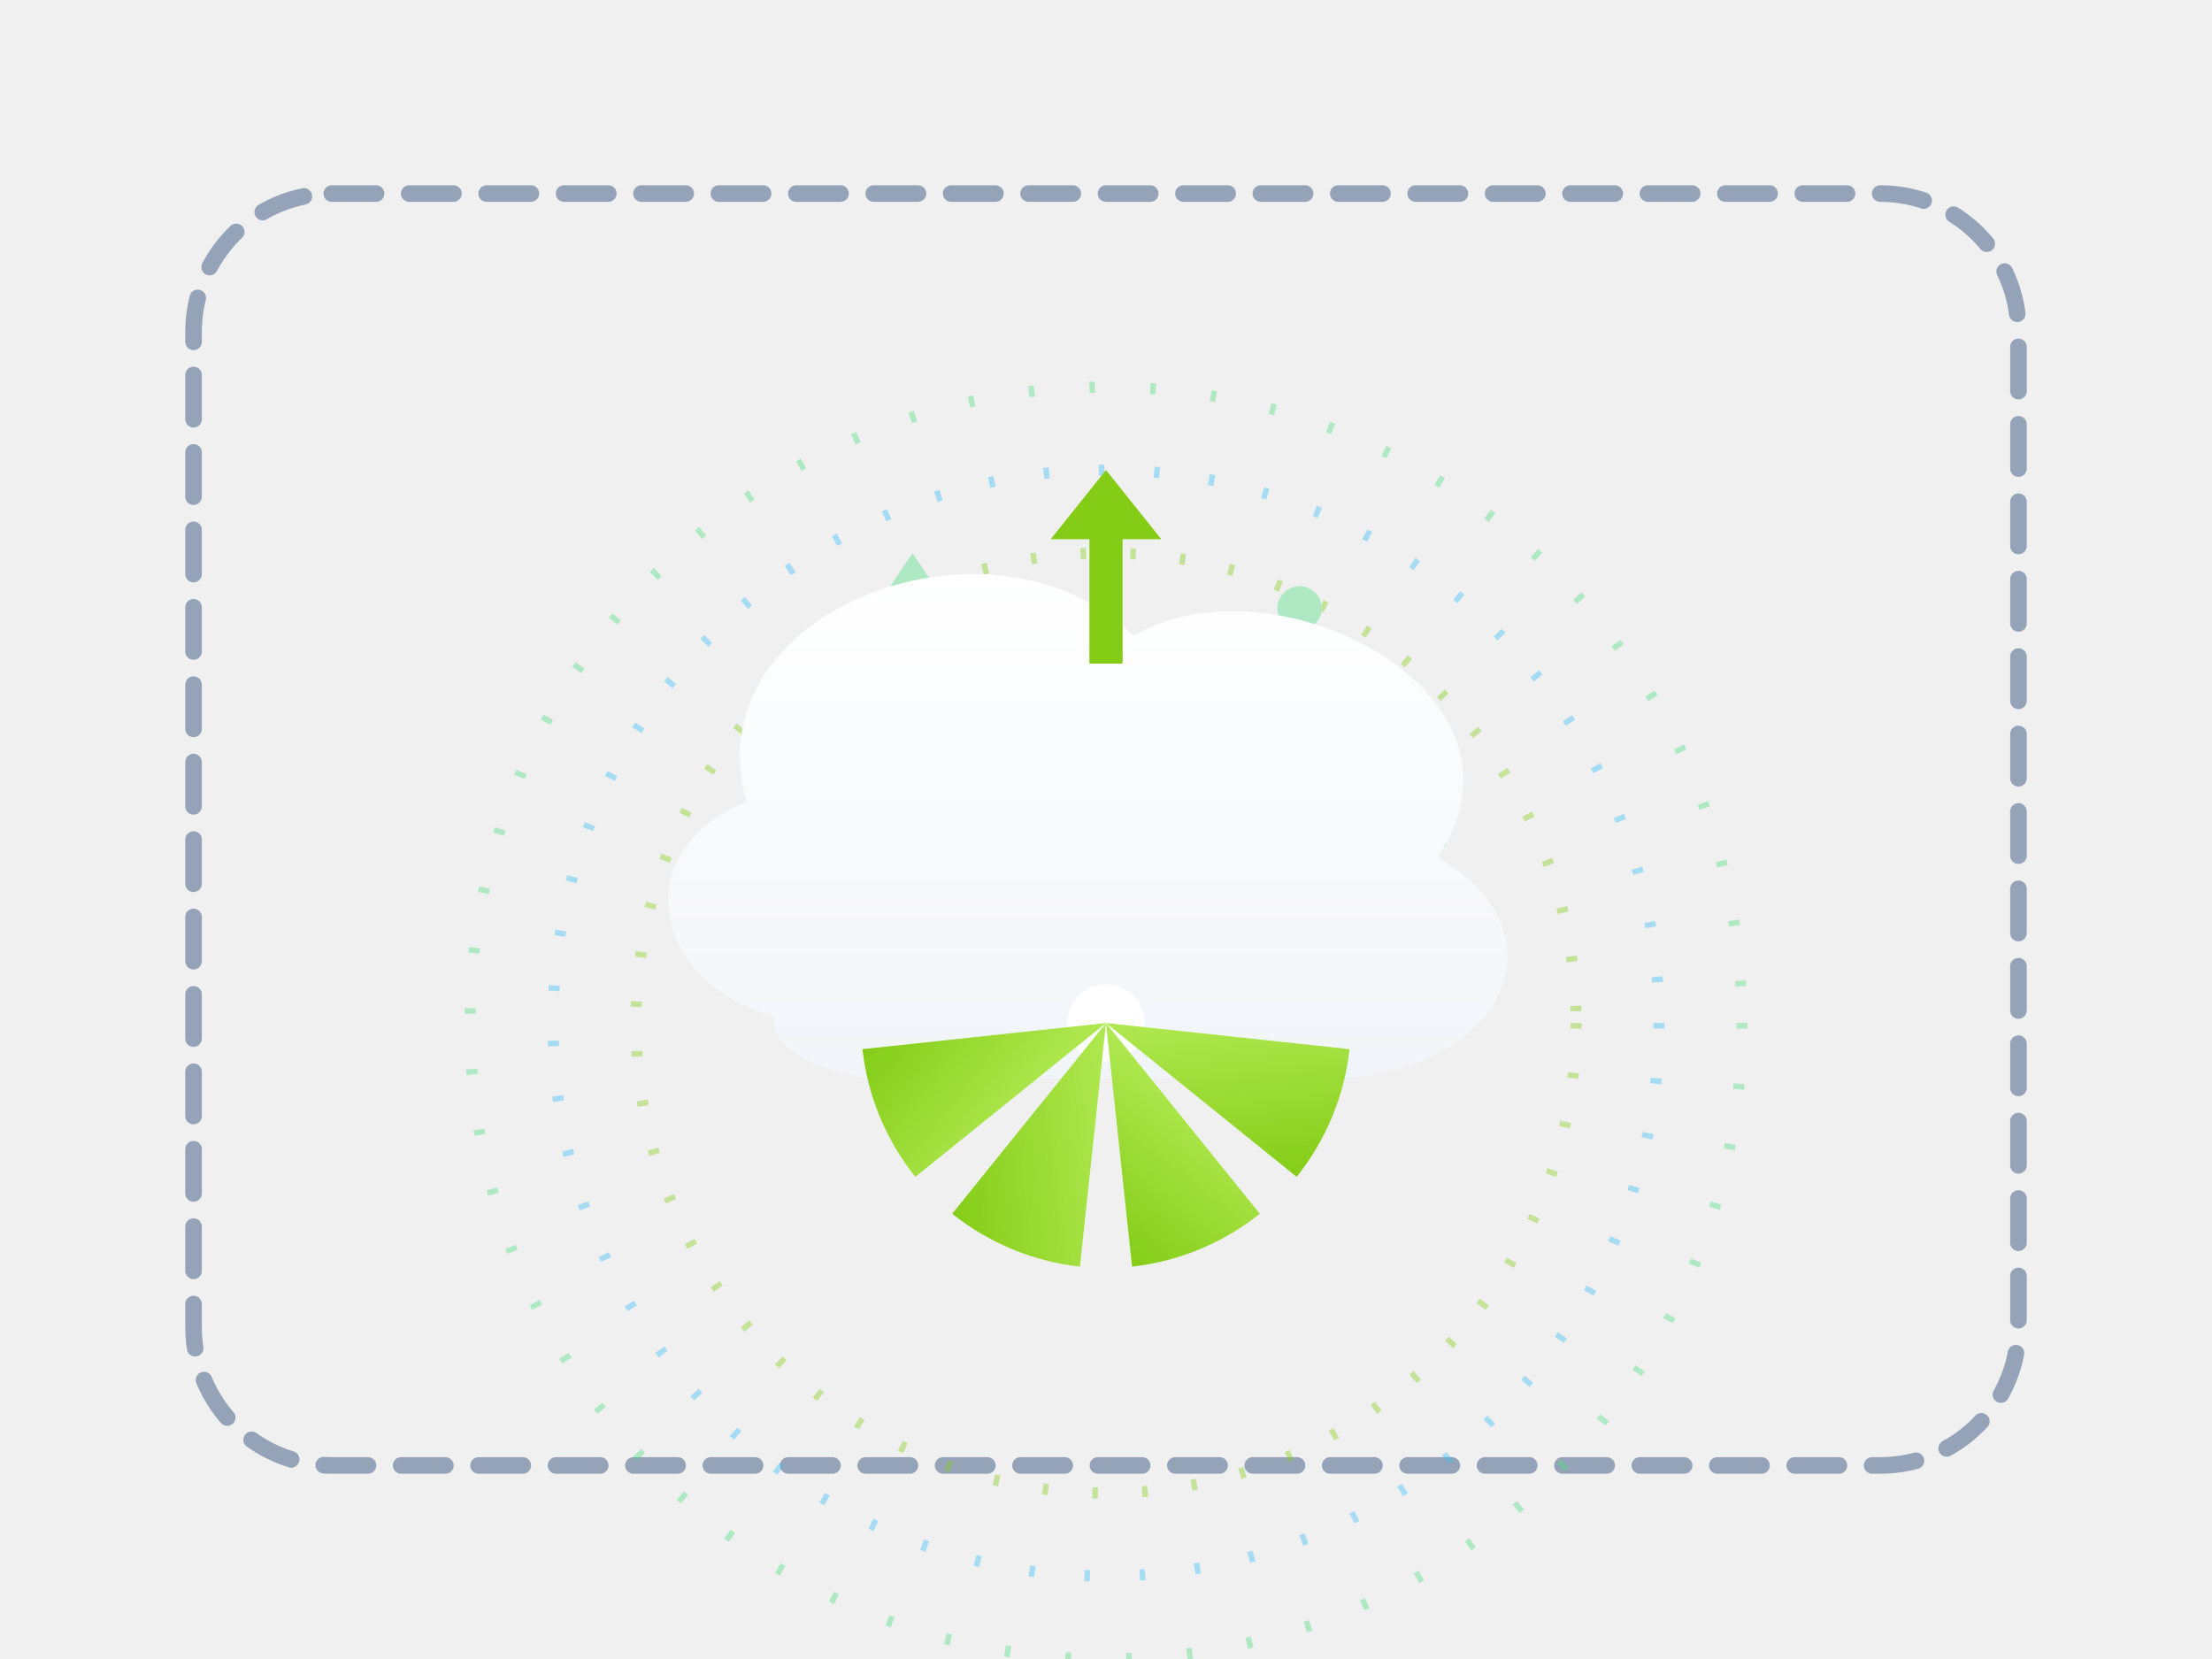
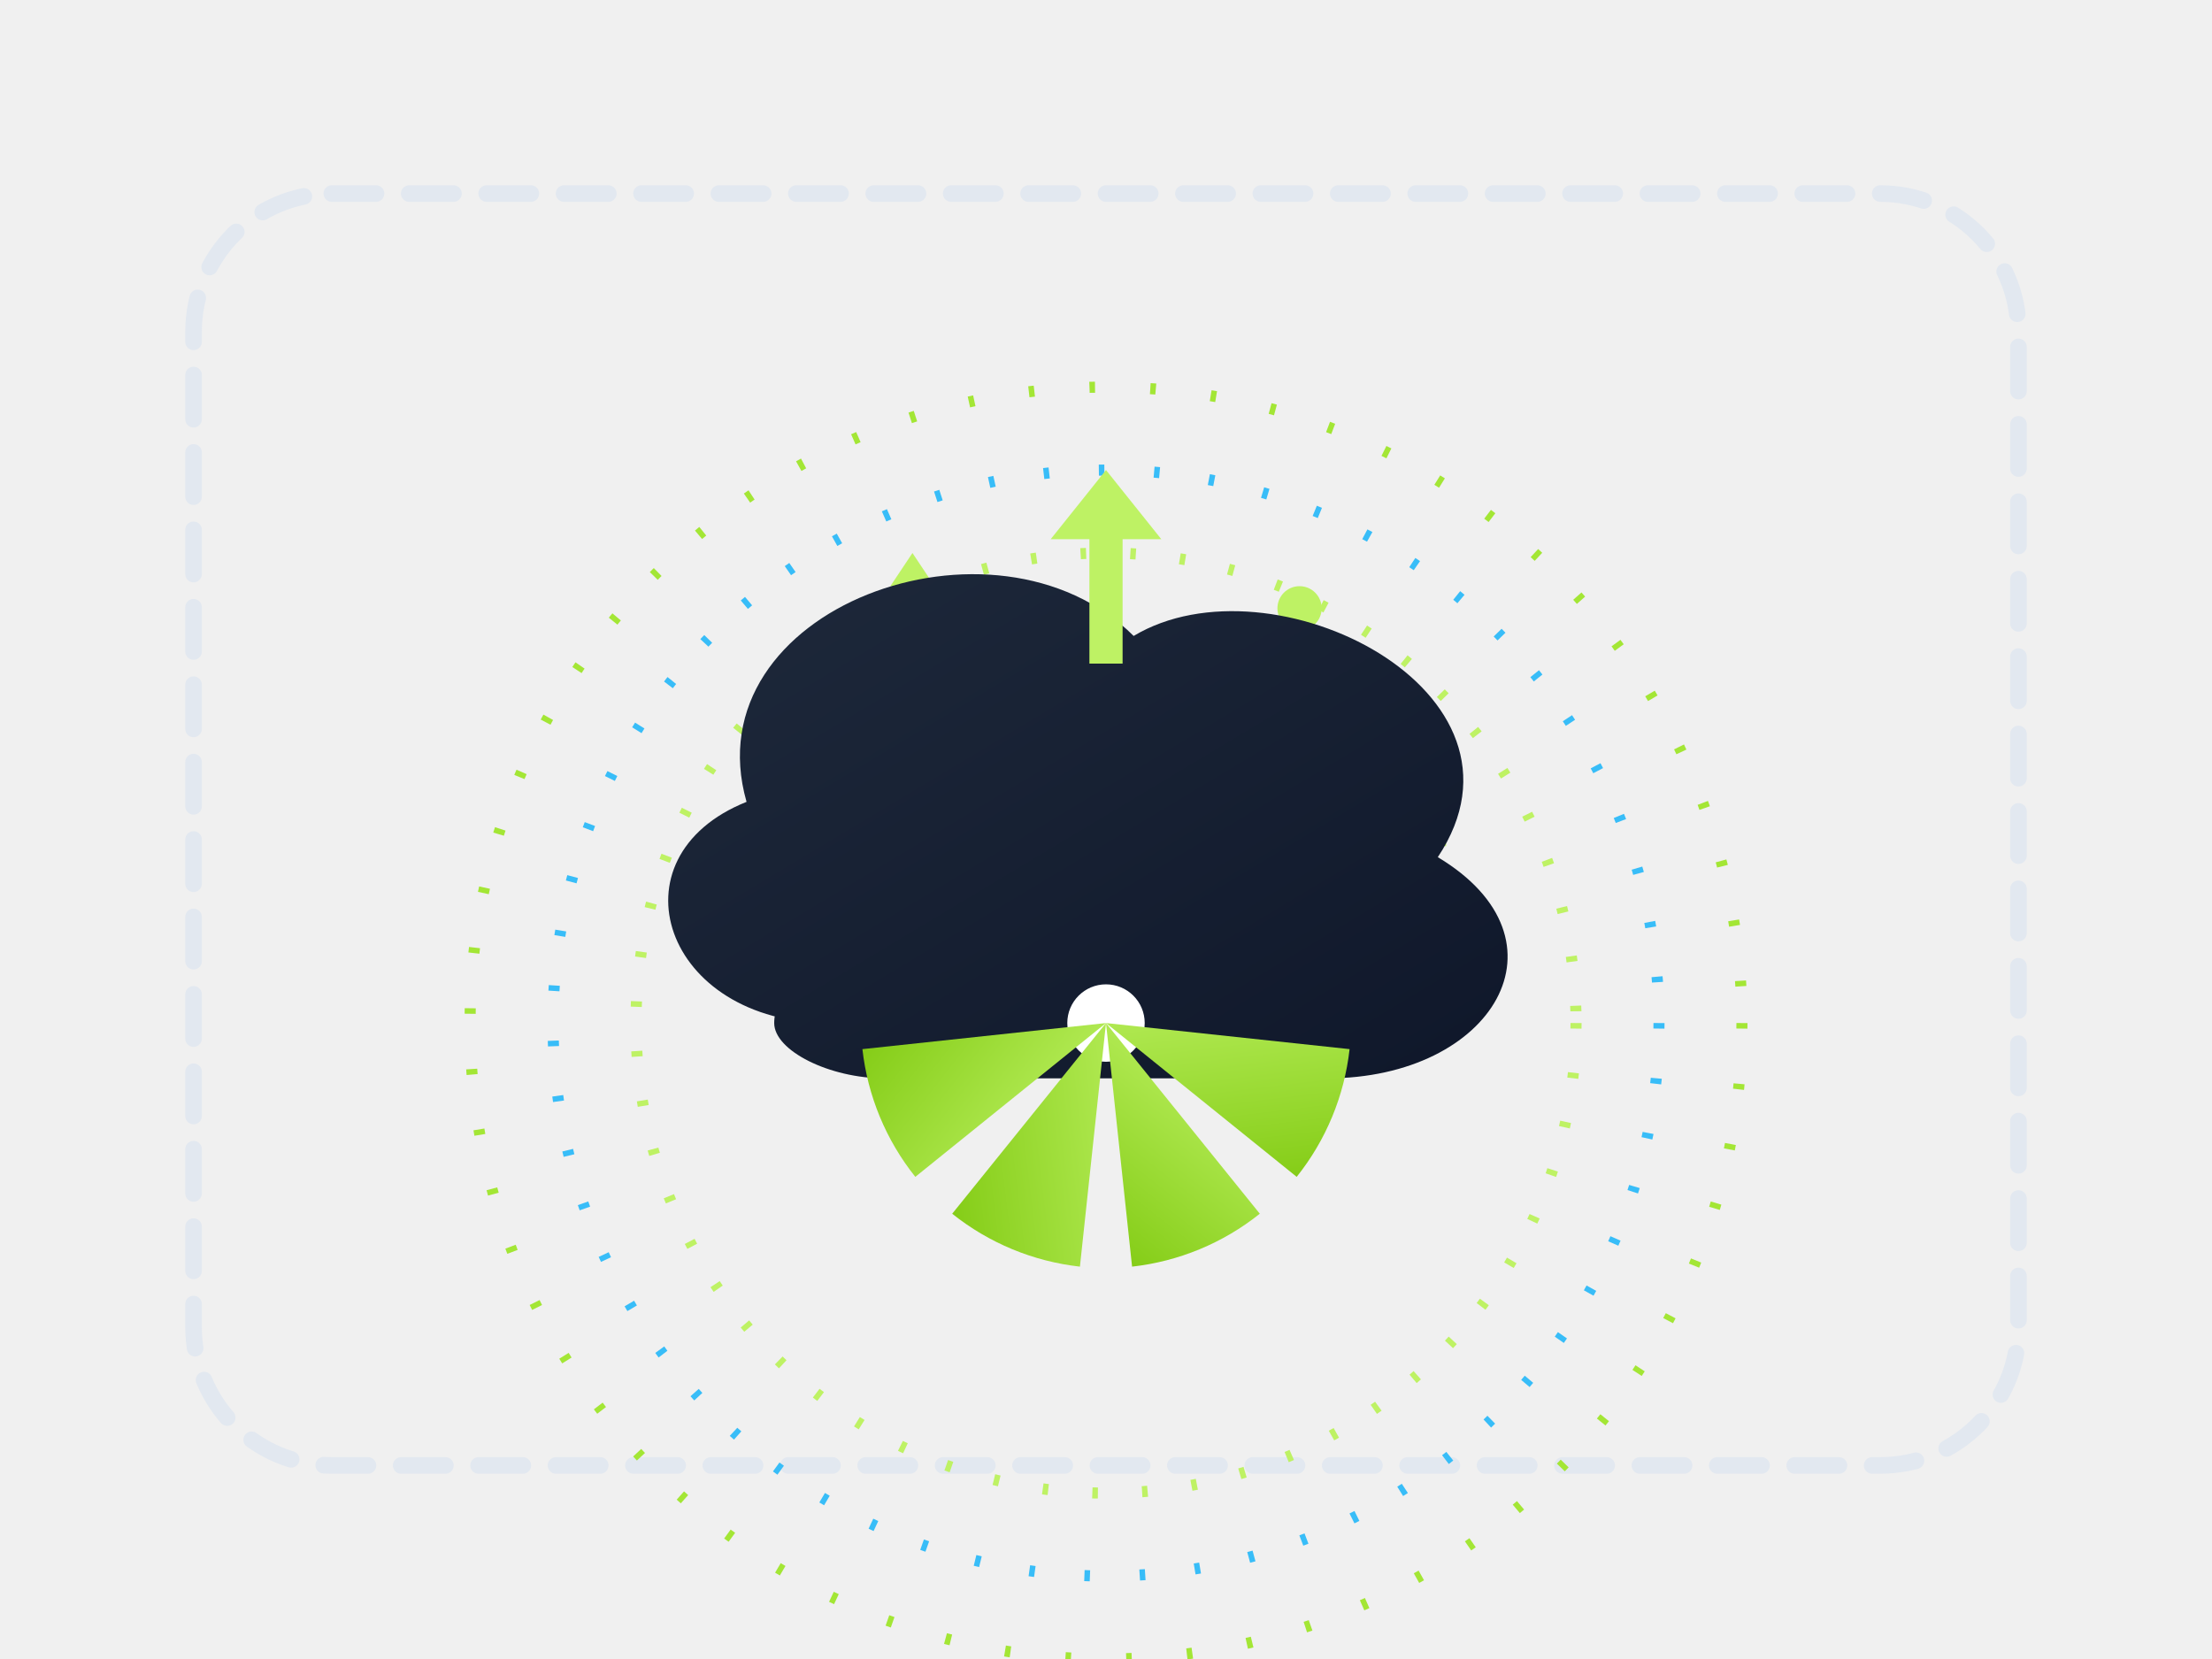
<svg xmlns="http://www.w3.org/2000/svg" viewBox="0 0 800 600" width="100%" height="100%">
  <defs>
-     <filter id="lightGlow" x="-20%" y="-20%" width="140%" height="140%">
-       <feDropShadow dx="0" dy="8" stdDeviation="12" flood-color="#84CC16" flood-opacity="0.2" />
+     <filter id="darkGlow" x="-20%" y="-20%" width="140%" height="140%">
+       <feDropShadow dx="0" dy="0" stdDeviation="20" flood-color="#84CC16" flood-opacity="0.4" />
+       <feDropShadow dx="0" dy="8" stdDeviation="15" flood-color="#020617" flood-opacity="0.6" />
    </filter>
-     <filter id="innerSoftShadow" x="-10%" y="-10%" width="120%" height="120%">
-       <feDropShadow dx="0" dy="4" stdDeviation="8" flood-color="#020617" flood-opacity="0.08" />
+     <filter id="innerVoidShadow" x="-10%" y="-10%" width="120%" height="120%">
+       <feDropShadow dx="0" dy="8" stdDeviation="12" flood-color="#000000" flood-opacity="0.5" />
    </filter>
-     <linearGradient id="cloudGradLight" x1="0%" y1="0%" x2="0%" y2="100%">
-       <stop offset="0%" stop-color="#FFFFFF" />
-       <stop offset="100%" stop-color="#F1F5F9" />
+     <linearGradient id="cloudGradDark" x1="0%" y1="0%" x2="100%" y2="100%">
+       <stop offset="0%" stop-color="#1E293B" />
+       <stop offset="100%" stop-color="#0F172A" />
    </linearGradient>
    <linearGradient id="limePulpGrad" x1="0%" y1="0%" x2="100%" y2="100%">
      <stop offset="0%" stop-color="#BEF264" />
      <stop offset="100%" stop-color="#84CC16" />
    </linearGradient>
    <linearGradient id="limeRindGrad" x1="0%" y1="0%" x2="0%" y2="100%">
      <stop offset="0%" stop-color="#4ADE80" />
      <stop offset="100%" stop-color="#15803D" />
    </linearGradient>
    <path id="limeWedge" d="M 400 370               L 485 345               A 90 90 0 0 1 485 395               Z" fill="url(#limePulpGrad)" />
  </defs>
-   <path d="M 120 70             H 680 A 50 50 0 0 1 730 120             V 480 A 50 50 0 0 1 680 530             H 120 A 50 50 0 0 1 70 480             V 120 A 50 50 0 0 1 120 70 Z" fill="none" stroke="#94A3B8" stroke-width="6" stroke-dasharray="16 12" stroke-linecap="round" />
-   <g opacity="0.4" filter="lightGlow">
-     <circle cx="400" cy="370" r="230" fill="none" stroke="#4ADE80" stroke-width="4" stroke-dasharray="2 20" />
+   <path d="M 120 70             H 680 A 50 50 0 0 1 730 120             V 480 A 50 50 0 0 1 680 530             H 120 A 50 50 0 0 1 70 480             V 120 A 50 50 0 0 1 120 70 Z" fill="none" stroke="#E2E8F0" stroke-width="6" stroke-dasharray="16 12" stroke-linecap="round" />
+   <g filter="darkGlow">
+     <circle cx="400" cy="370" r="230" fill="none" stroke="#A3E635" stroke-width="4" stroke-dasharray="2 20" />
    <circle cx="400" cy="370" r="200" fill="none" stroke="#38BDF8" stroke-width="4" stroke-dasharray="2 18" />
-     <circle cx="400" cy="370" r="170" fill="none" stroke="#84CC16" stroke-width="4" stroke-dasharray="2 16" />
-     <g fill="#4ADE80" font-size="20">
+     <circle cx="400" cy="370" r="170" fill="none" stroke="#BEF264" stroke-width="4" stroke-dasharray="2 16" />
+     <g fill="#BEF264" font-size="20">
      <path d="M 330 200 L 338 212 L 333 212 L 333 226 L 327 226 L 327 212 L 322 212 Z" />
      <circle cx="470" cy="220" r="8" />
      <path d="M 520 280 L 528 292 L 523 292 L 523 306 L 517 306 L 517 292 L 512 292 Z" />
    </g>
  </g>
-   <g filter="innerSoftShadow">
-     <path d="M 300 370               C 240 370, 220 310, 270 290               C 250 220, 360 180, 410 230               C 460 200, 560 250, 520 310               C 570 340, 540 390, 480 390               L 400 390               L 320 390               C 300 390, 280 380, 280 370               C 280 360, 290 350, 300 350 Z" fill="url(#cloudGradLight)" />
+   <g filter="innerVoidShadow">
+     <path d="M 300 370               C 240 370, 220 310, 270 290               C 250 220, 360 180, 410 230               C 460 200, 560 250, 520 310               C 570 340, 540 390, 480 390               L 400 390               L 320 390               C 300 390, 280 380, 280 370               C 280 360, 290 350, 300 350 Z" fill="url(#cloudGradDark)" />
    <circle cx="400" cy="370" r="14" fill="#FFFFFF" />
    <use href="#limeWedge" transform="rotate(22.5 400 370)" />
    <use href="#limeWedge" transform="rotate(67.5 400 370)" />
    <use href="#limeWedge" transform="rotate(112.5 400 370)" />
    <use href="#limeWedge" transform="rotate(157.5 400 370)" />
  </g>
-   <path d="M 400 170 L 420 195 L 406 195 L 406 240 L 394 240 L 394 195 L 380 195 Z" fill="#84CC16" />
+   <path d="M 400 170 L 420 195 L 406 195 L 406 240 L 394 240 L 394 195 L 380 195 Z" fill="#BEF264" />
</svg>
